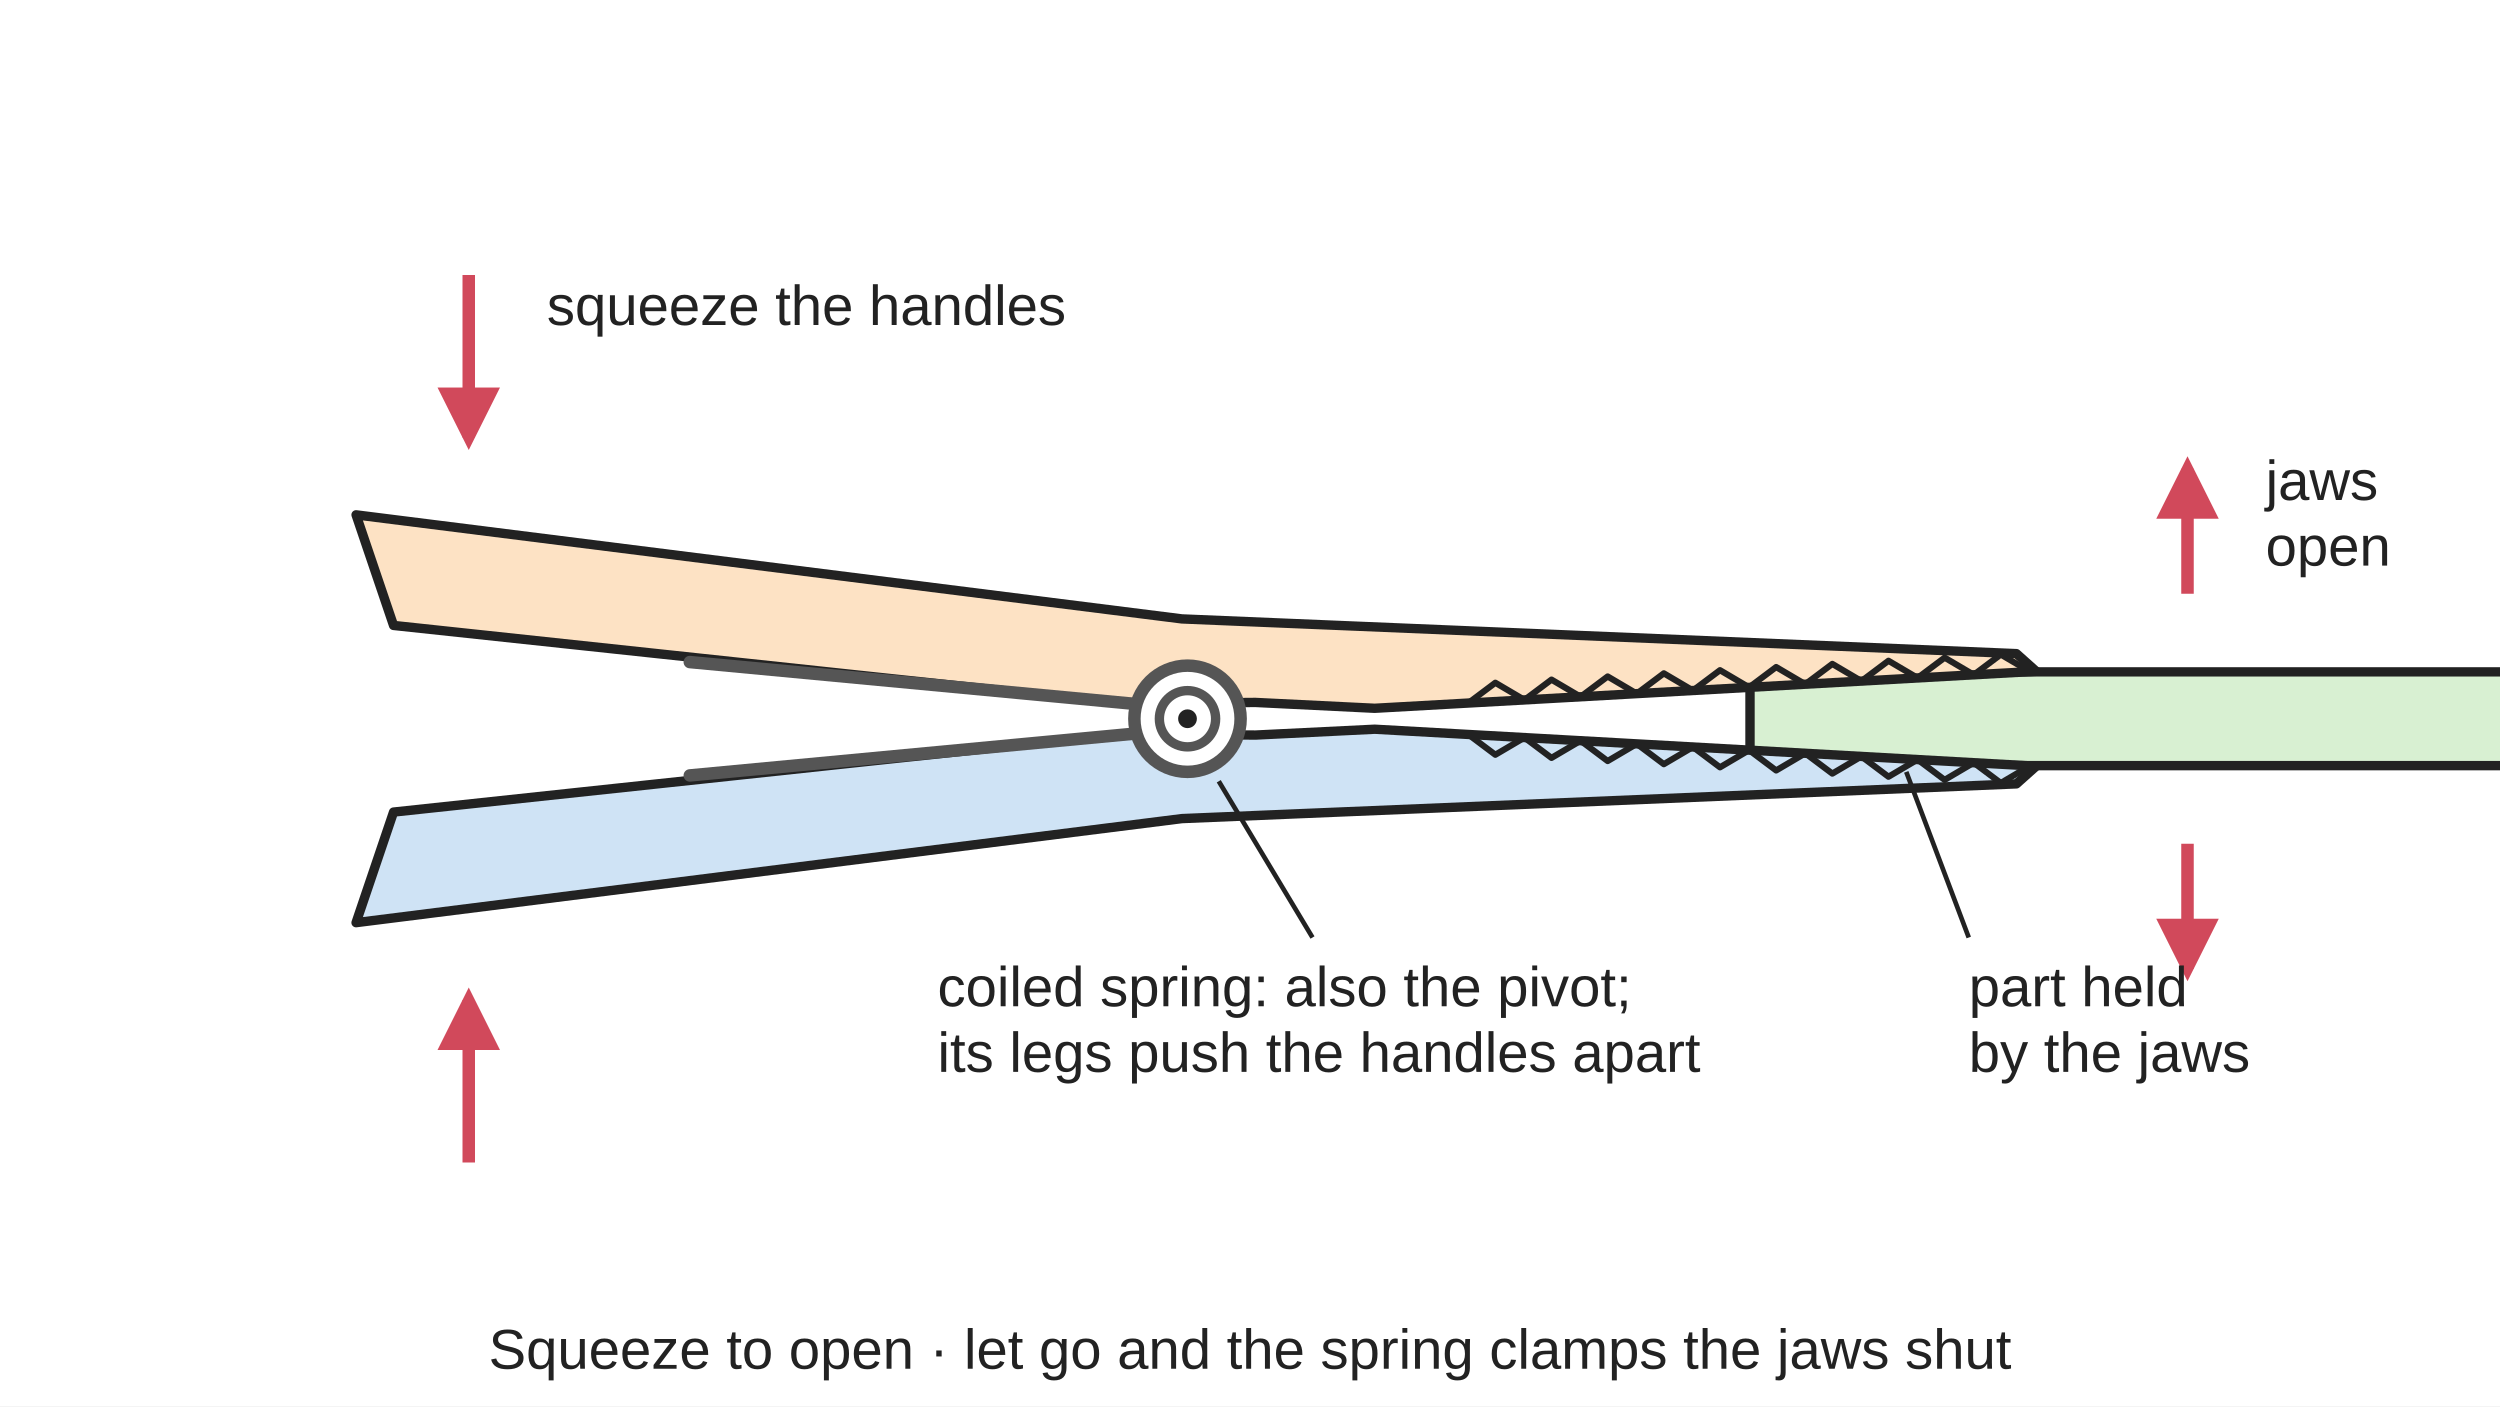
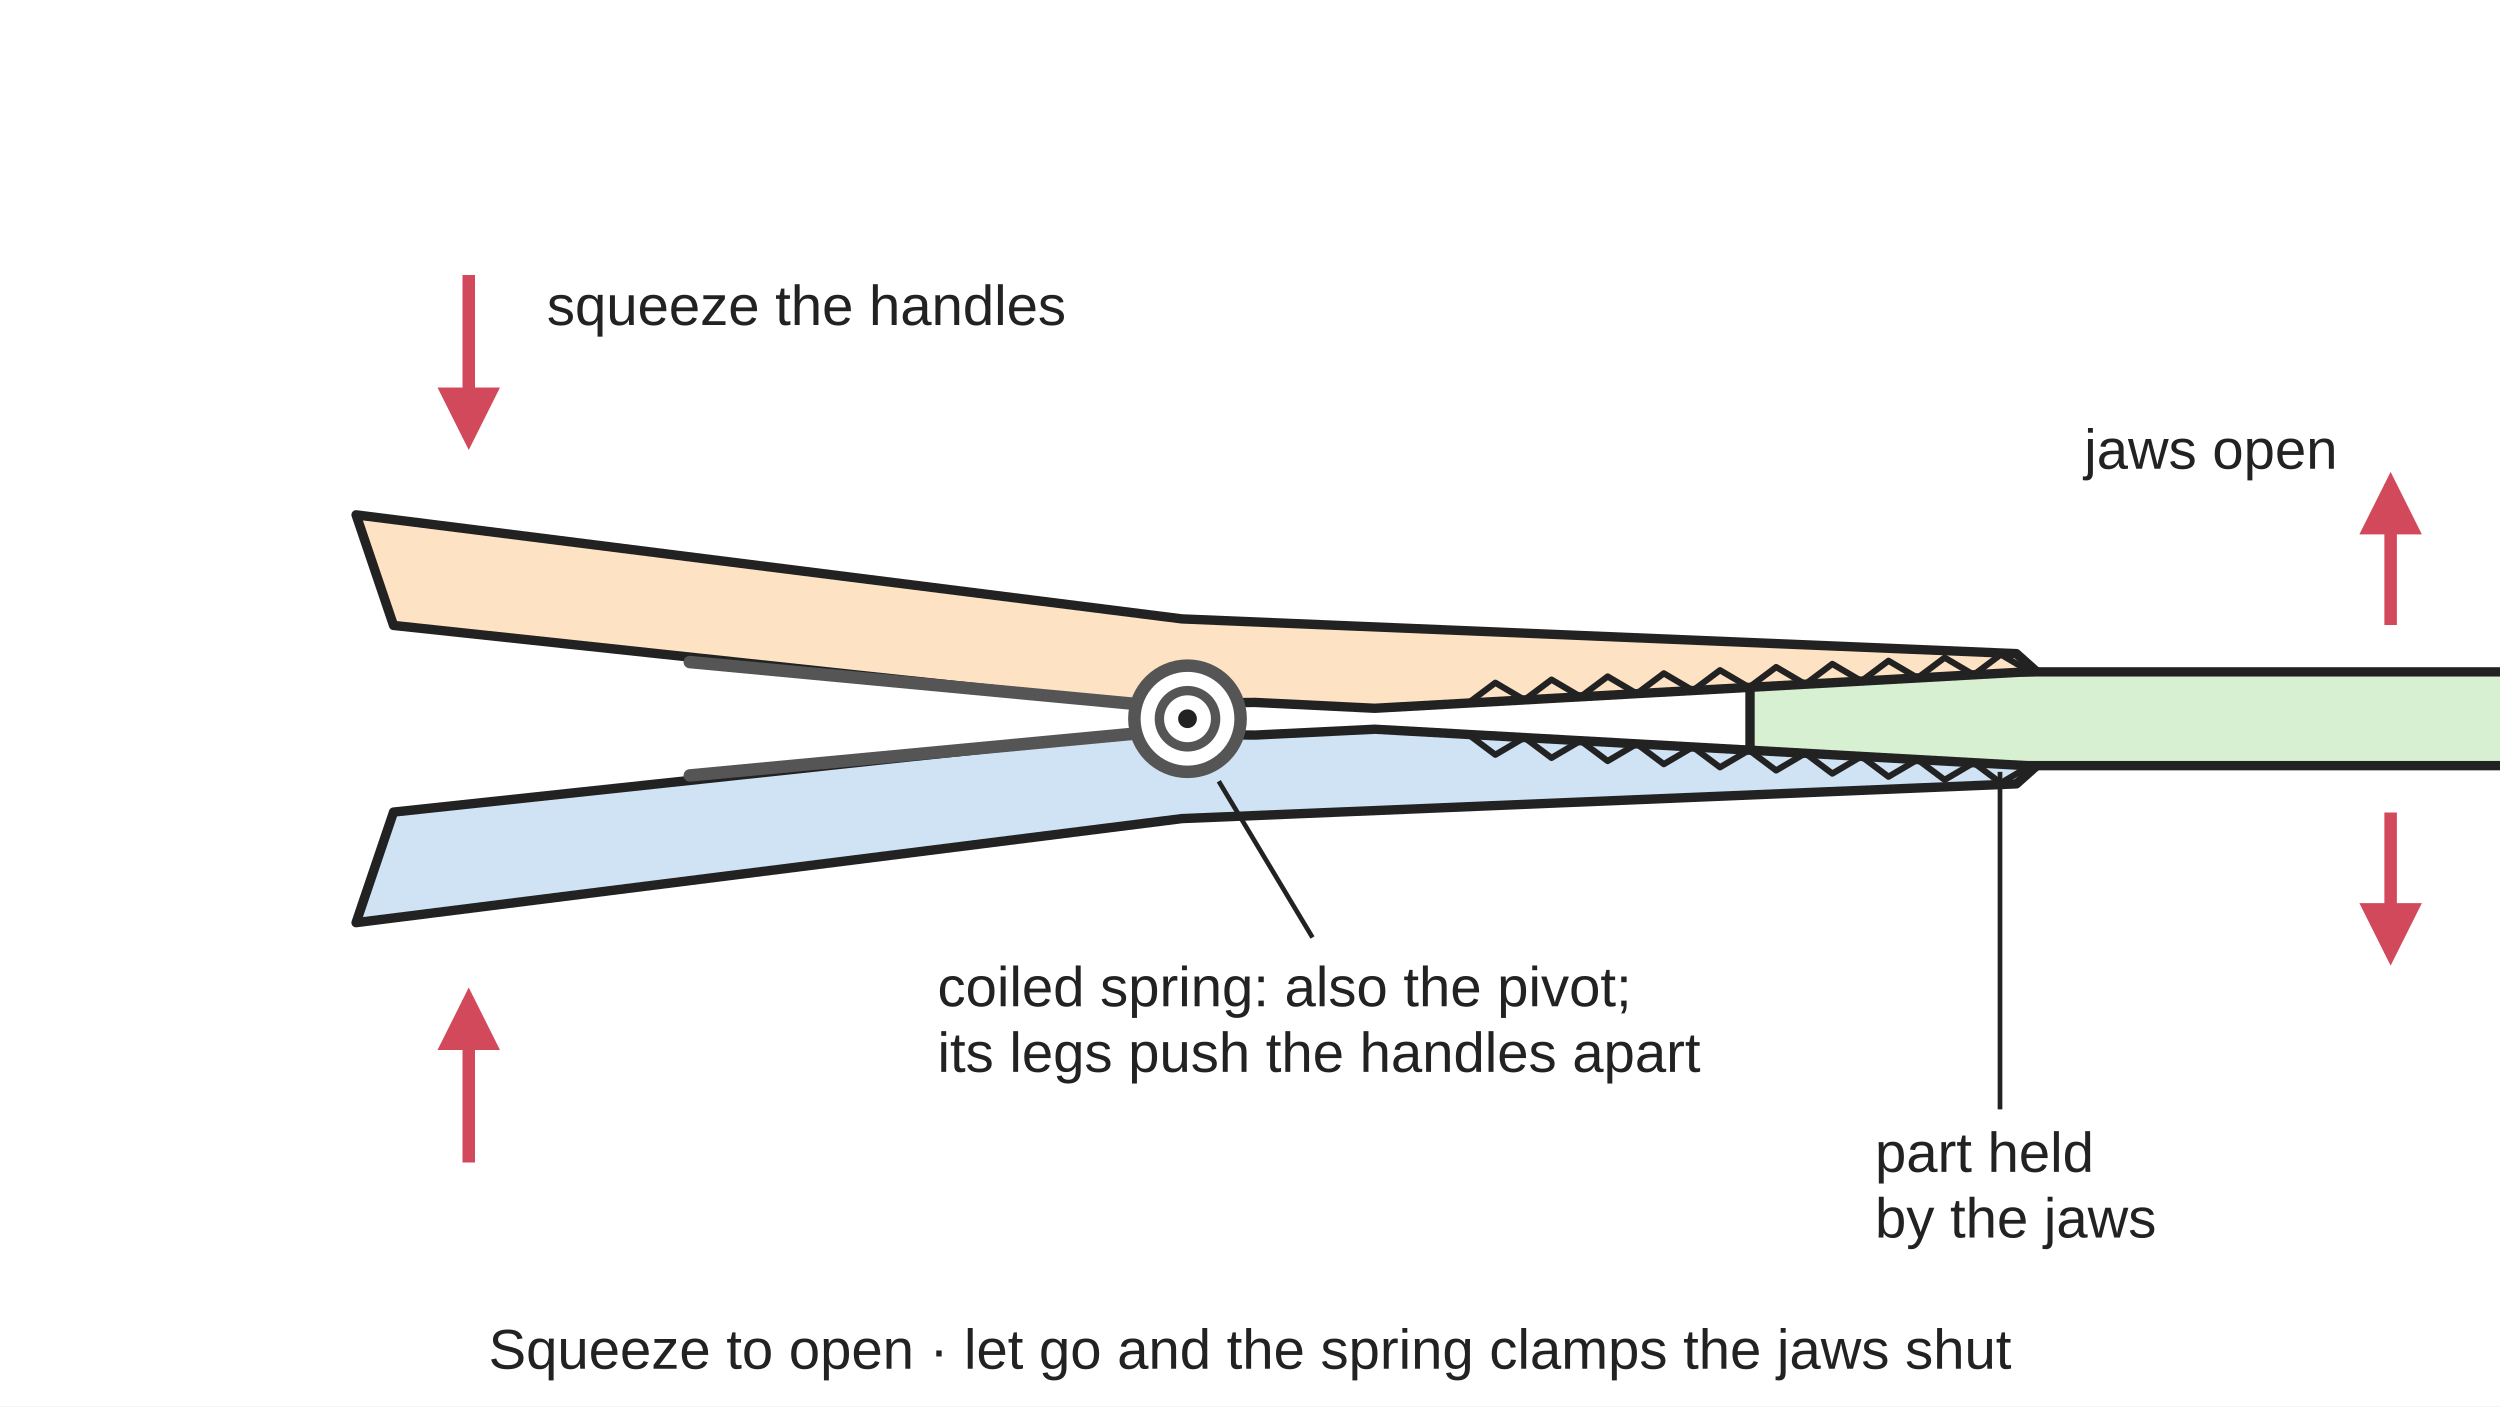
<svg xmlns="http://www.w3.org/2000/svg" viewBox="0 0 800 450" width="800" height="450" role="img">
  <rect width="800" height="450" fill="#ffffff" />
  <defs>
    <marker id="ah" viewBox="0 0 10 10" refX="8" refY="5" markerWidth="5" markerHeight="5" orient="auto-start-reverse">
      <path d="M0,0 L10,5 L0,10 z" fill="#d1495b" />
    </marker>
    <pattern id="hatch" width="10" height="10" patternUnits="userSpaceOnUse" patternTransform="rotate(45)">
      <line x1="0" y1="0" x2="0" y2="10" stroke="#222" stroke-width="2" />
    </pattern>
  </defs>
  <g stroke="#222" stroke-width="3" stroke-linejoin="round" stroke-linecap="round">
    <g>
      <rect x="560" y="215" width="250" height="30" fill="#d8f0d2" />
    </g>
    <g transform="rotate(-3.2 380 230)">
      <path d="M118,150 L380,198 L646,224 L652,230 L440,230 L402,226 L360,224 L128,186 Z" fill="#fde2c4" />
      <path d="M470,230 L479,224 L488,230 M488,230 L497,224 L506,230 M506,230 L515,224 L524,230 M524,230 L533,224 L542,230 M542,230 L551,224 L560,230 M560,230 L569,224 L578,230 M578,230 L587,224 L596,230 M596,230 L605,224 L614,230 M614,230 L623,224 L632,230 M632,230 L641,224 L650,230 " fill="none" stroke-width="2" />
      <line x1="368" y1="225" x2="222" y2="203" stroke-width="4" stroke="#555" />
    </g>
    <g transform="rotate(3.2 380 230)">
      <path d="M118,310 L380,262 L646,236 L652,230 L440,230 L402,234 L360,236 L128,274 Z" fill="#cfe3f5" />
      <path d="M470,230 L479,236 L488,230 M488,230 L497,236 L506,230 M506,230 L515,236 L524,230 M524,230 L533,236 L542,230 M542,230 L551,236 L560,230 M560,230 L569,236 L578,230 M578,230 L587,236 L596,230 M596,230 L605,236 L614,230 M614,230 L623,236 L632,230 M632,230 L641,236 L650,230 " fill="none" stroke-width="2" />
      <line x1="368" y1="235" x2="222" y2="257" stroke-width="4" stroke="#555" />
    </g>
    <circle cx="380" cy="230" r="17" fill="#ffffff" stroke="#555" stroke-width="4" />
    <circle cx="380" cy="230" r="9" fill="none" stroke="#555" stroke-width="3" />
    <circle cx="380" cy="230" r="3" fill="#222" stroke="none" />
  </g>
  <g fill="none" stroke="#d1495b" stroke-width="4" marker-end="url(#ah)" opacity="1">
    <line x1="150" y1="88" x2="150" y2="140" />
    <line x1="150" y1="372" x2="150" y2="320" />
-     <line x1="700" y1="190" x2="700" y2="150" />
-     <line x1="700" y1="270" x2="700" y2="310" />
+     <line x1="765" y1="200" x2="765" y2="155" />
+     <line x1="765" y1="260" x2="765" y2="305" />
  </g>
  <g font-family="Arial, Helvetica, sans-serif" font-size="18" fill="#222">
    <text x="175" y="104">squeeze the handles</text>
-     <text x="725" y="160">jaws</text>
-     <text x="725" y="181">open</text>
+     <text x="748" y="150" text-anchor="end">jaws open</text>
    <g stroke="#222" stroke-width="1.5">
      <line x1="420" y1="300" x2="390" y2="250" />
-       <line x1="630" y1="300" x2="610" y2="247" />
+       <line x1="640" y1="355" x2="640" y2="247" />
    </g>
    <text x="300" y="322">coiled spring: also the pivot;</text>
    <text x="300" y="343">its legs push the handles apart</text>
-     <text x="560" y="322" text-anchor="start" dx="70">part held</text>
-     <text x="630" y="343">by the jaws</text>
+     <text x="600" y="375">part held</text>
+     <text x="600" y="396">by the jaws</text>
    <text x="400" y="438" text-anchor="middle">Squeeze to open · let go and the spring clamps the jaws shut</text>
  </g>
</svg>
